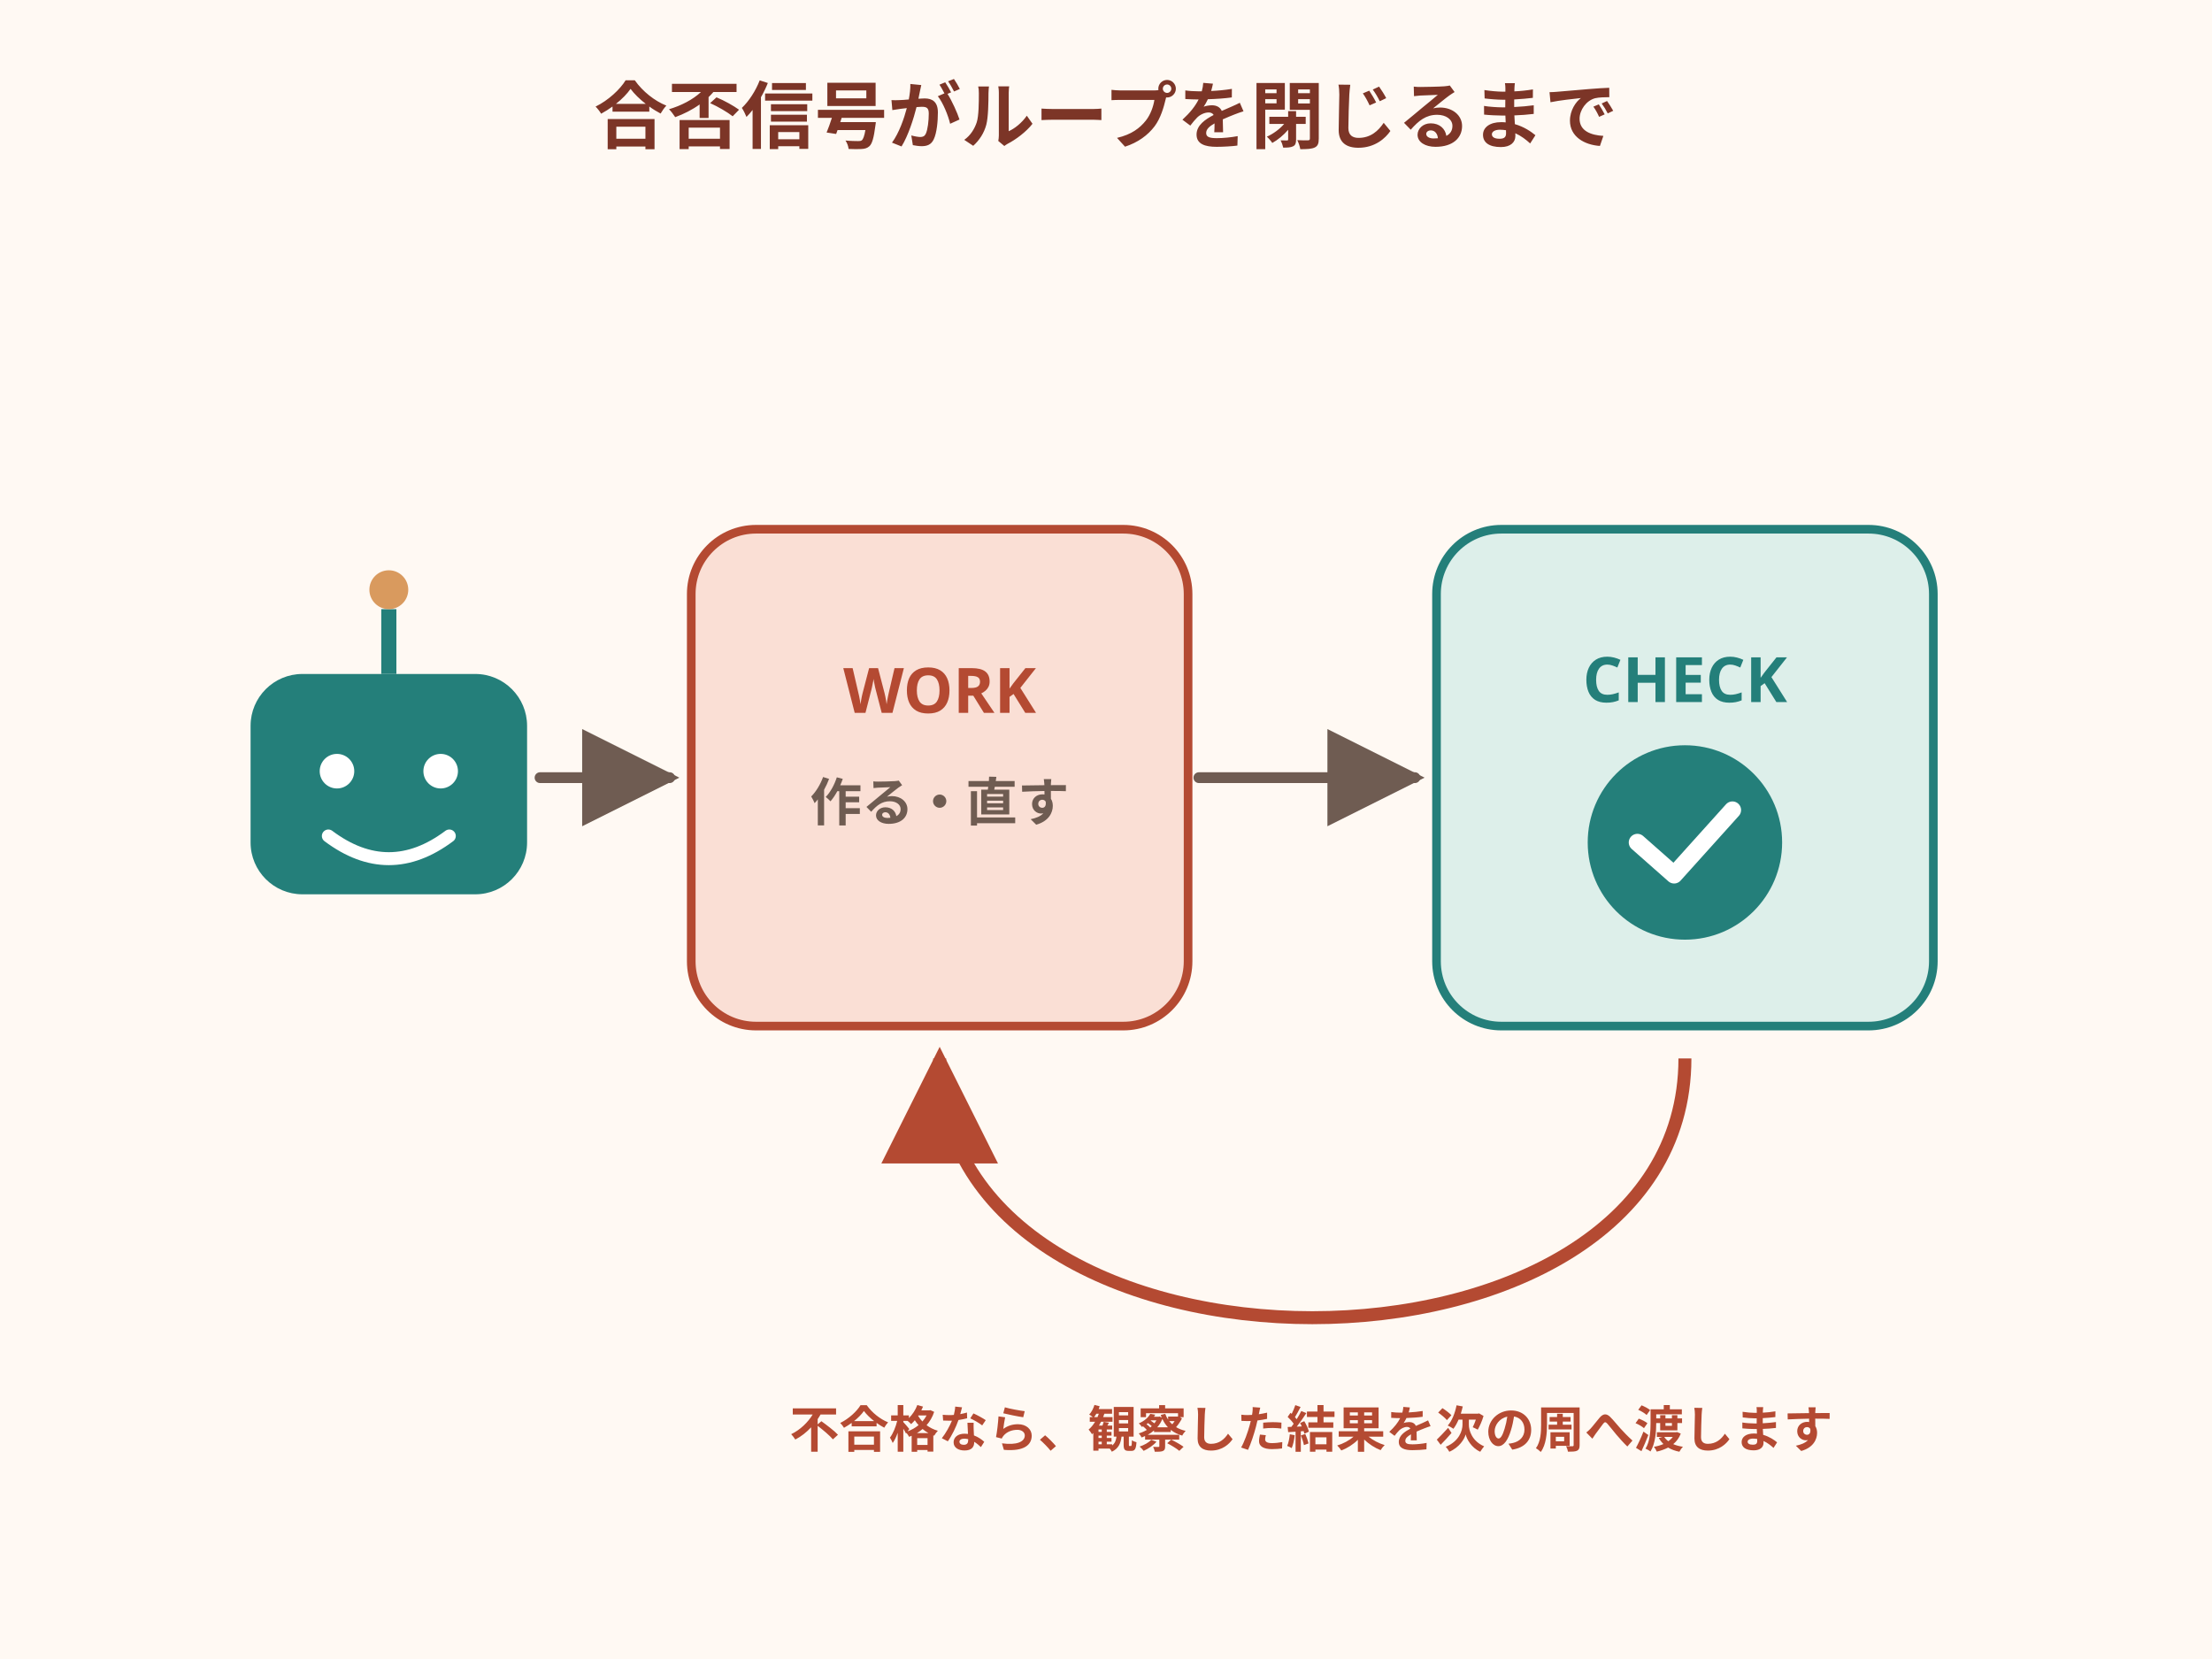
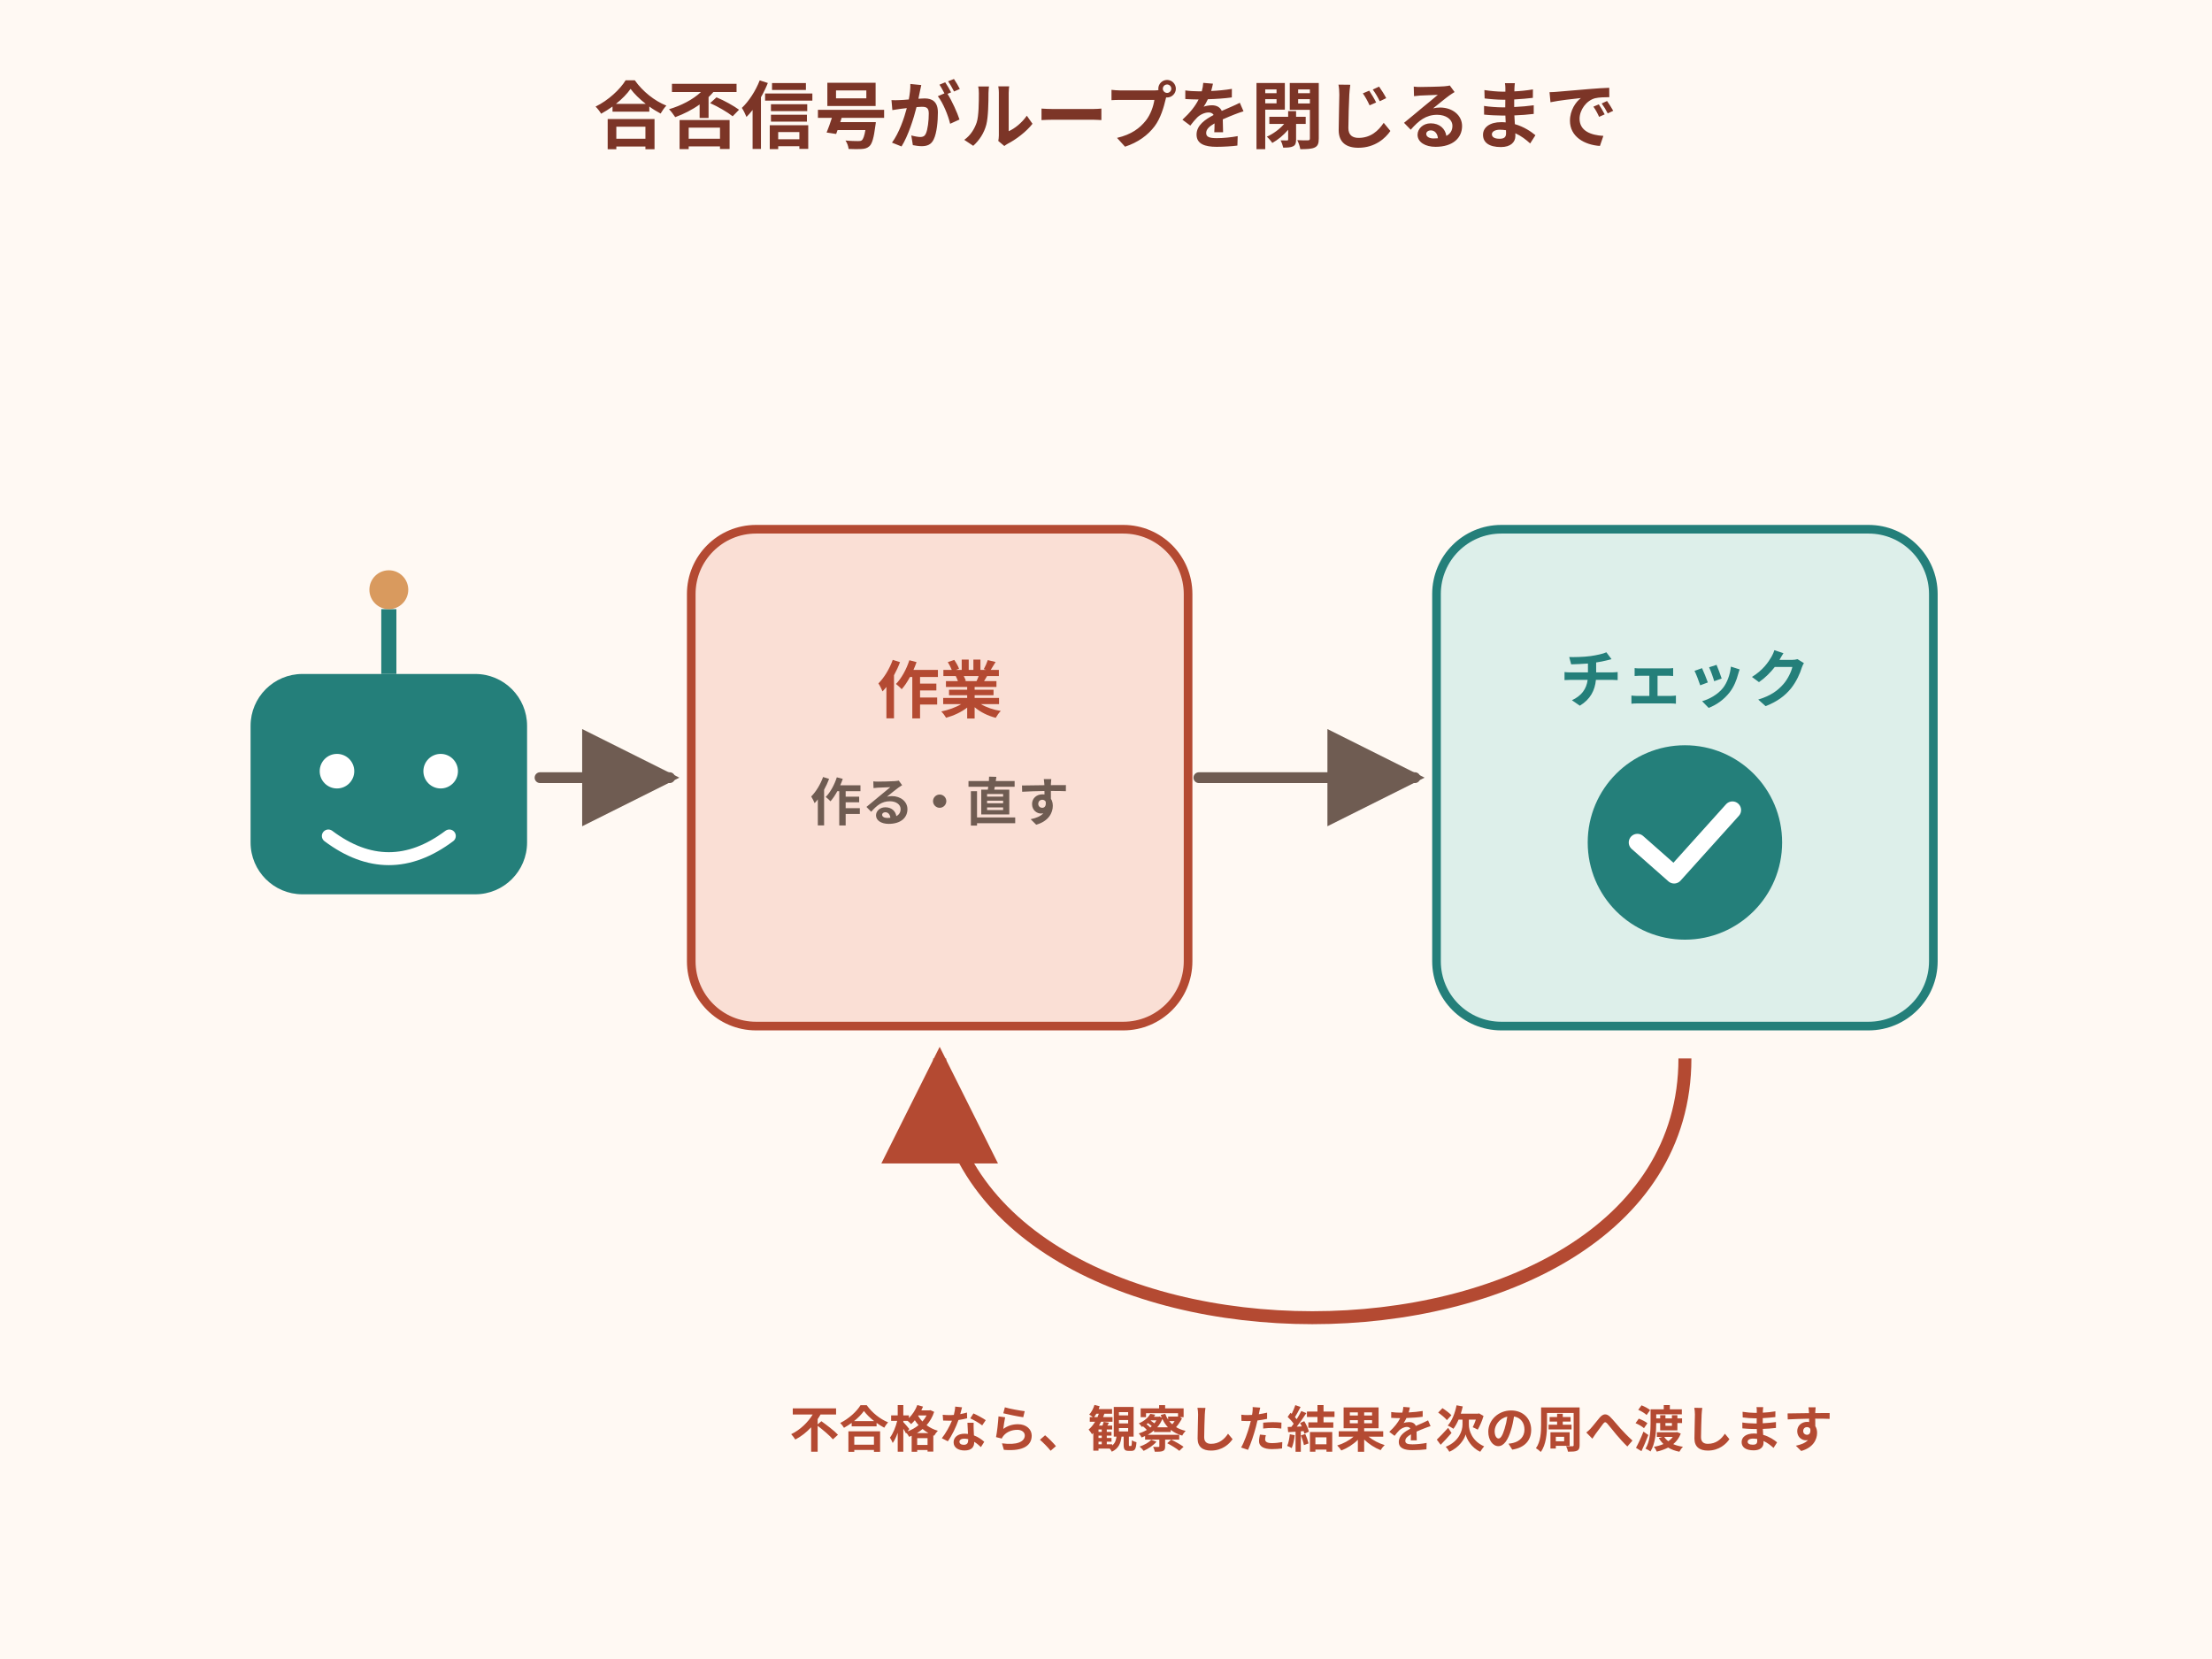
<svg xmlns="http://www.w3.org/2000/svg" width="1024" height="768" viewBox="0 0 1024 768">
  <defs>
    <marker id="arrow" viewBox="0 0 10 10" refX="9" refY="5" markerWidth="9" markerHeight="9" orient="auto-start-reverse">
      <path d="M 0 0 L 10 5 L 0 10 z" fill="context-stroke" />
    </marker>
  </defs>
  <rect width="1024" height="768" fill="#FFF9F3" />
  <text x="512" y="66" text-anchor="middle" font-family="Hiragino Sans, Yu Gothic, sans-serif" font-size="34" font-weight="800" fill="#7C3527">合否信号がループを閉じるまで</text>
  <rect x="116" y="312" width="128" height="102" rx="24" fill="#247F7A" stroke="#247F7A" stroke-width="0" />
  <circle cx="156" cy="357" r="8" fill="#FFFFFF" stroke="none" stroke-width="0" />
  <circle cx="204" cy="357" r="8" fill="#FFFFFF" stroke="none" stroke-width="0" />
  <path d="M 152 387 Q 180 408 208 387" fill="none" stroke="#FFFFFF" stroke-width="6" stroke-linecap="round" />
  <line x1="180" y1="312" x2="180" y2="282" stroke="#247F7A" stroke-width="7" />
  <circle cx="180" cy="273" r="9" fill="#D99A5E" stroke="none" stroke-width="0" />
  <rect x="320" y="245" width="230" height="230" rx="30" fill="#FADFD5" stroke="#B44A32" stroke-width="4" />
-   <text x="435" y="330" text-anchor="middle" font-family="Hiragino Sans, Yu Gothic, sans-serif" font-size="29" font-weight="800" fill="#B44A32">WORK</text>
+   <text x="435" y="330" text-anchor="middle" font-family="Hiragino Sans, Yu Gothic, sans-serif" font-size="29" font-weight="800" fill="#B44A32">作業</text>
  <text x="435" y="380" text-anchor="middle" font-family="Hiragino Sans, Yu Gothic, sans-serif" font-size="24" font-weight="700" fill="#6F5C52">作る・直す</text>
  <rect x="665" y="245" width="230" height="230" rx="30" fill="#DDEFEA" stroke="#247F7A" stroke-width="4" />
-   <text x="780" y="325" text-anchor="middle" font-family="Hiragino Sans, Yu Gothic, sans-serif" font-size="29" font-weight="800" fill="#247F7A">CHECK</text>
+   <text x="780" y="325" text-anchor="middle" font-family="Hiragino Sans, Yu Gothic, sans-serif" font-size="29" font-weight="800" fill="#247F7A">チェック</text>
  <circle cx="780" cy="390" r="45" fill="#247F7A" stroke="none" stroke-width="0" />
  <path d="M 758 390 L 775 405 L 802 375" fill="none" stroke="#FFFFFF" stroke-width="8" stroke-linecap="round" stroke-linejoin="round" />
  <line x1="250" y1="360" x2="310" y2="360" stroke="#6F5C52" stroke-width="5" stroke-linecap="round" marker-end="url(#arrow)" />
  <line x1="555" y1="360" x2="655" y2="360" stroke="#6F5C52" stroke-width="5" stroke-linecap="round" marker-end="url(#arrow)" />
  <path d="M 780 490 C 780 650 435 650 435 490" fill="none" stroke="#B44A32" stroke-width="6" marker-end="url(#arrow)" />
  <text x="607" y="670" text-anchor="middle" font-family="Hiragino Sans, Yu Gothic, sans-serif" font-size="23" font-weight="800" fill="#B44A32">不合格なら、観察した結果を次の周へ渡します</text>
</svg>
